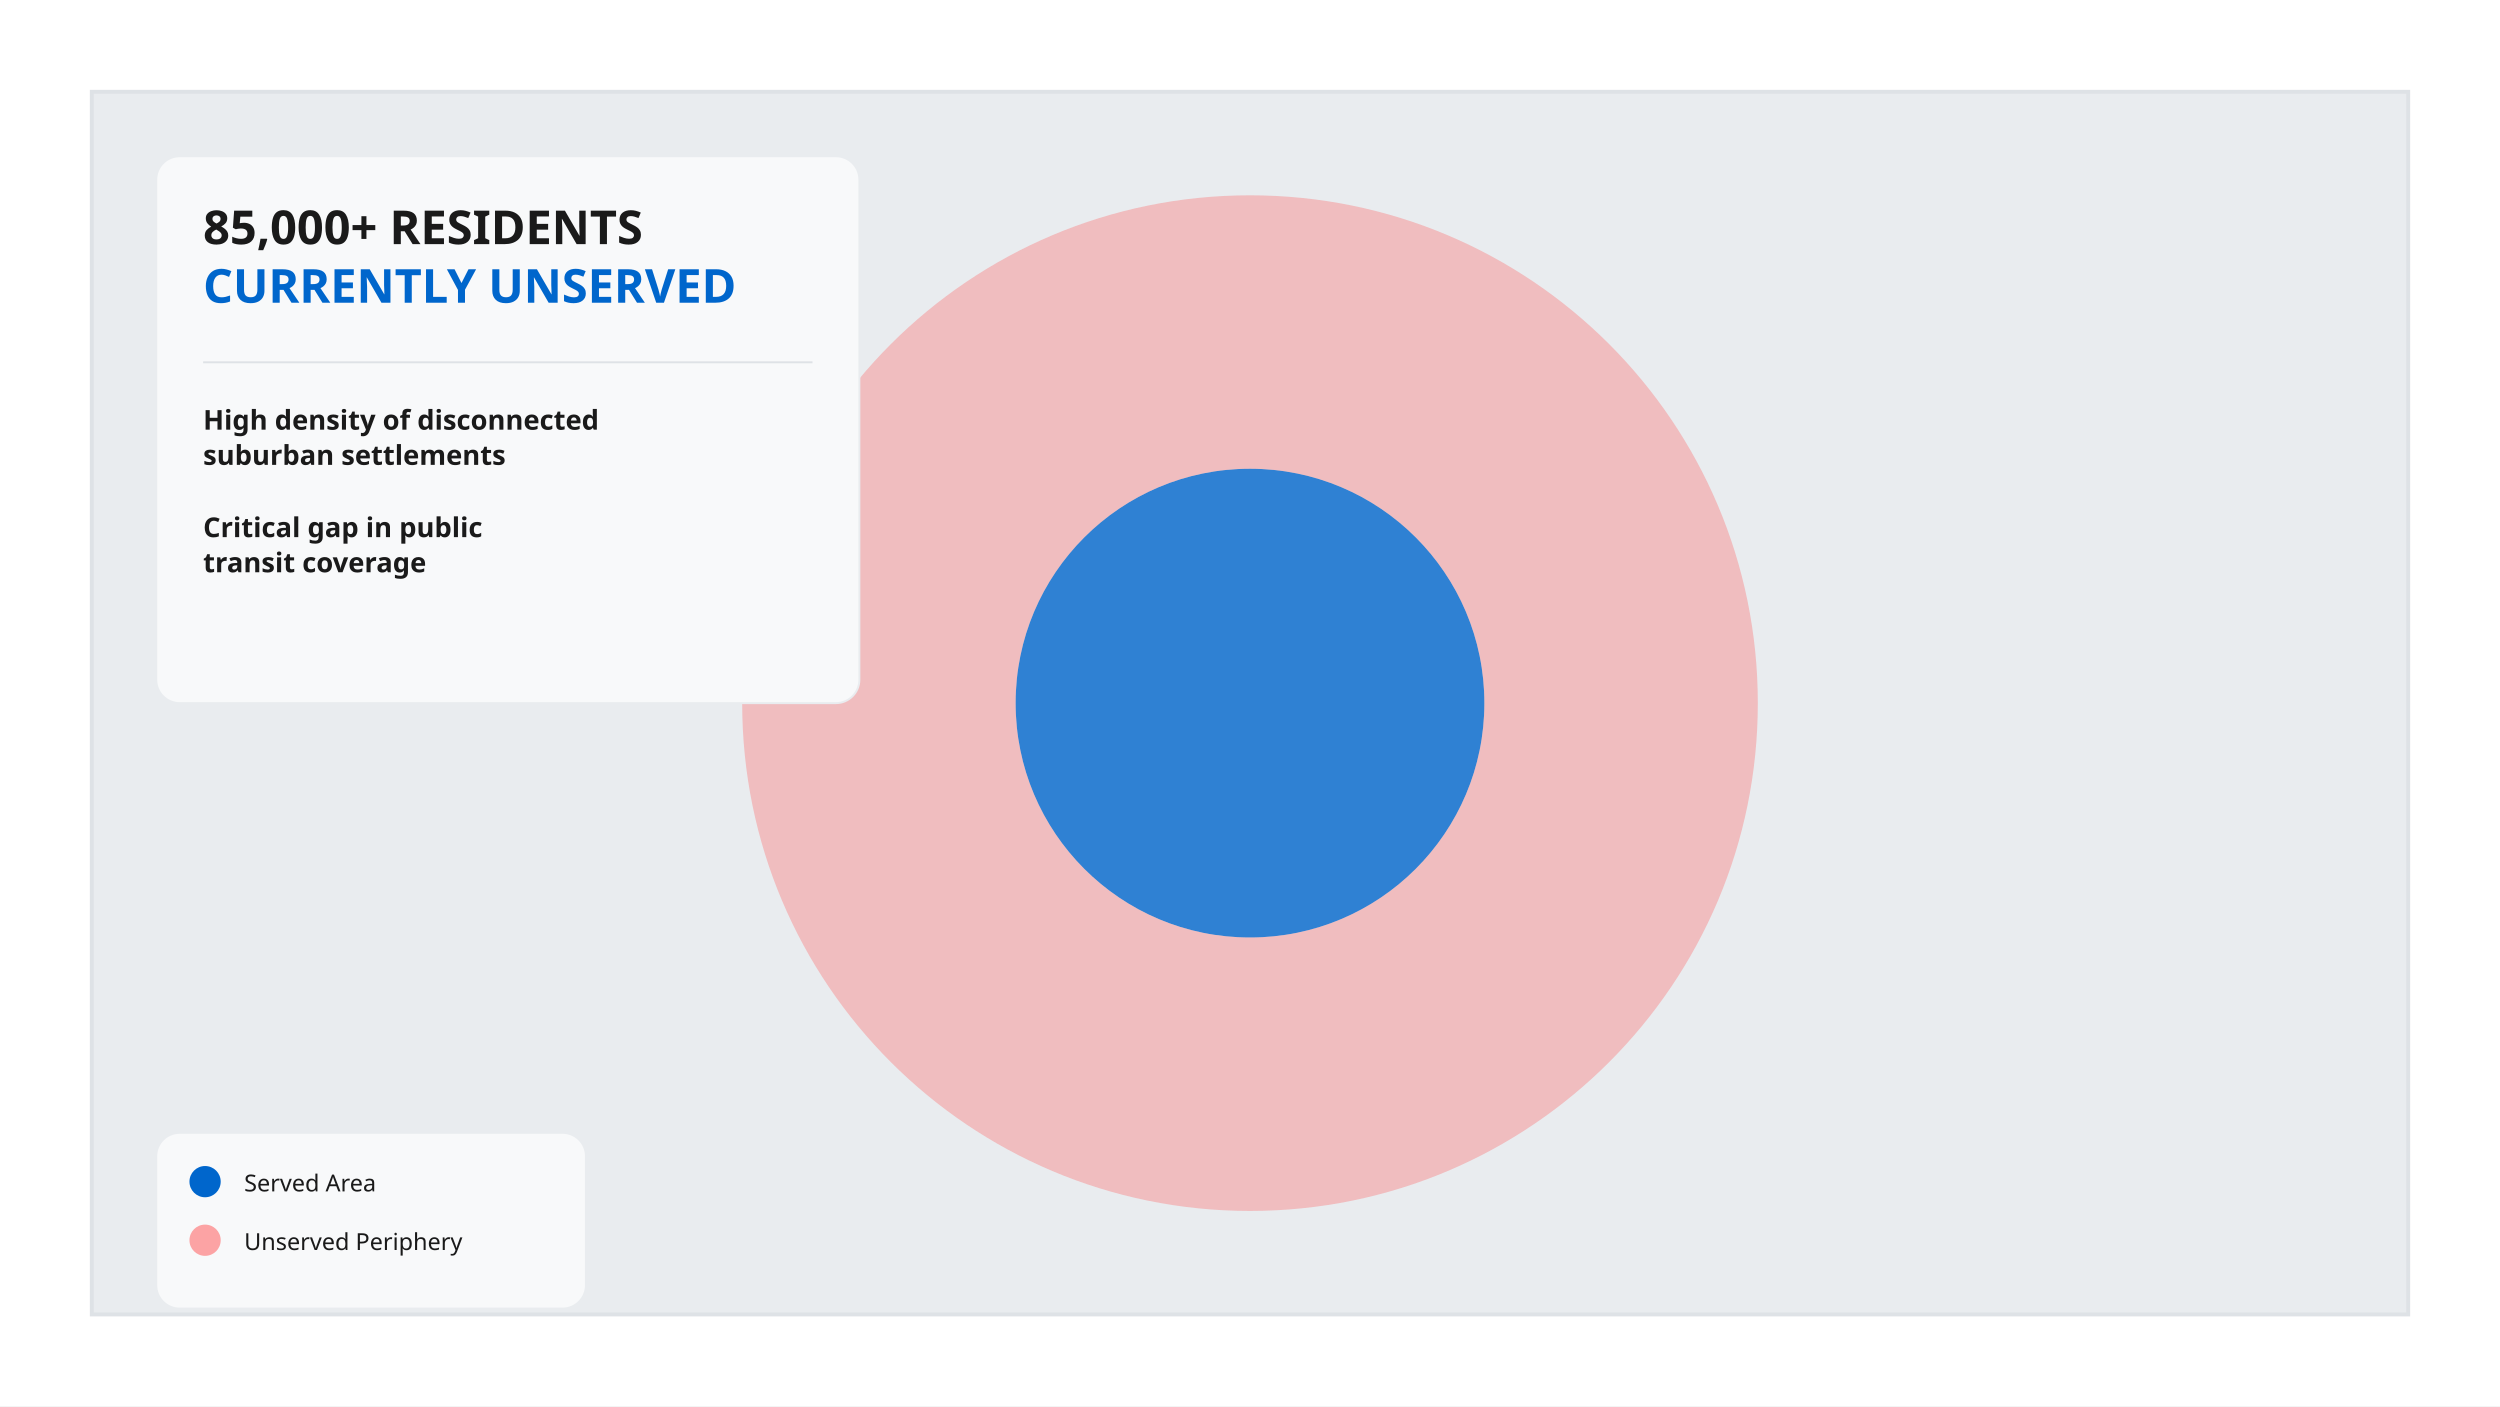
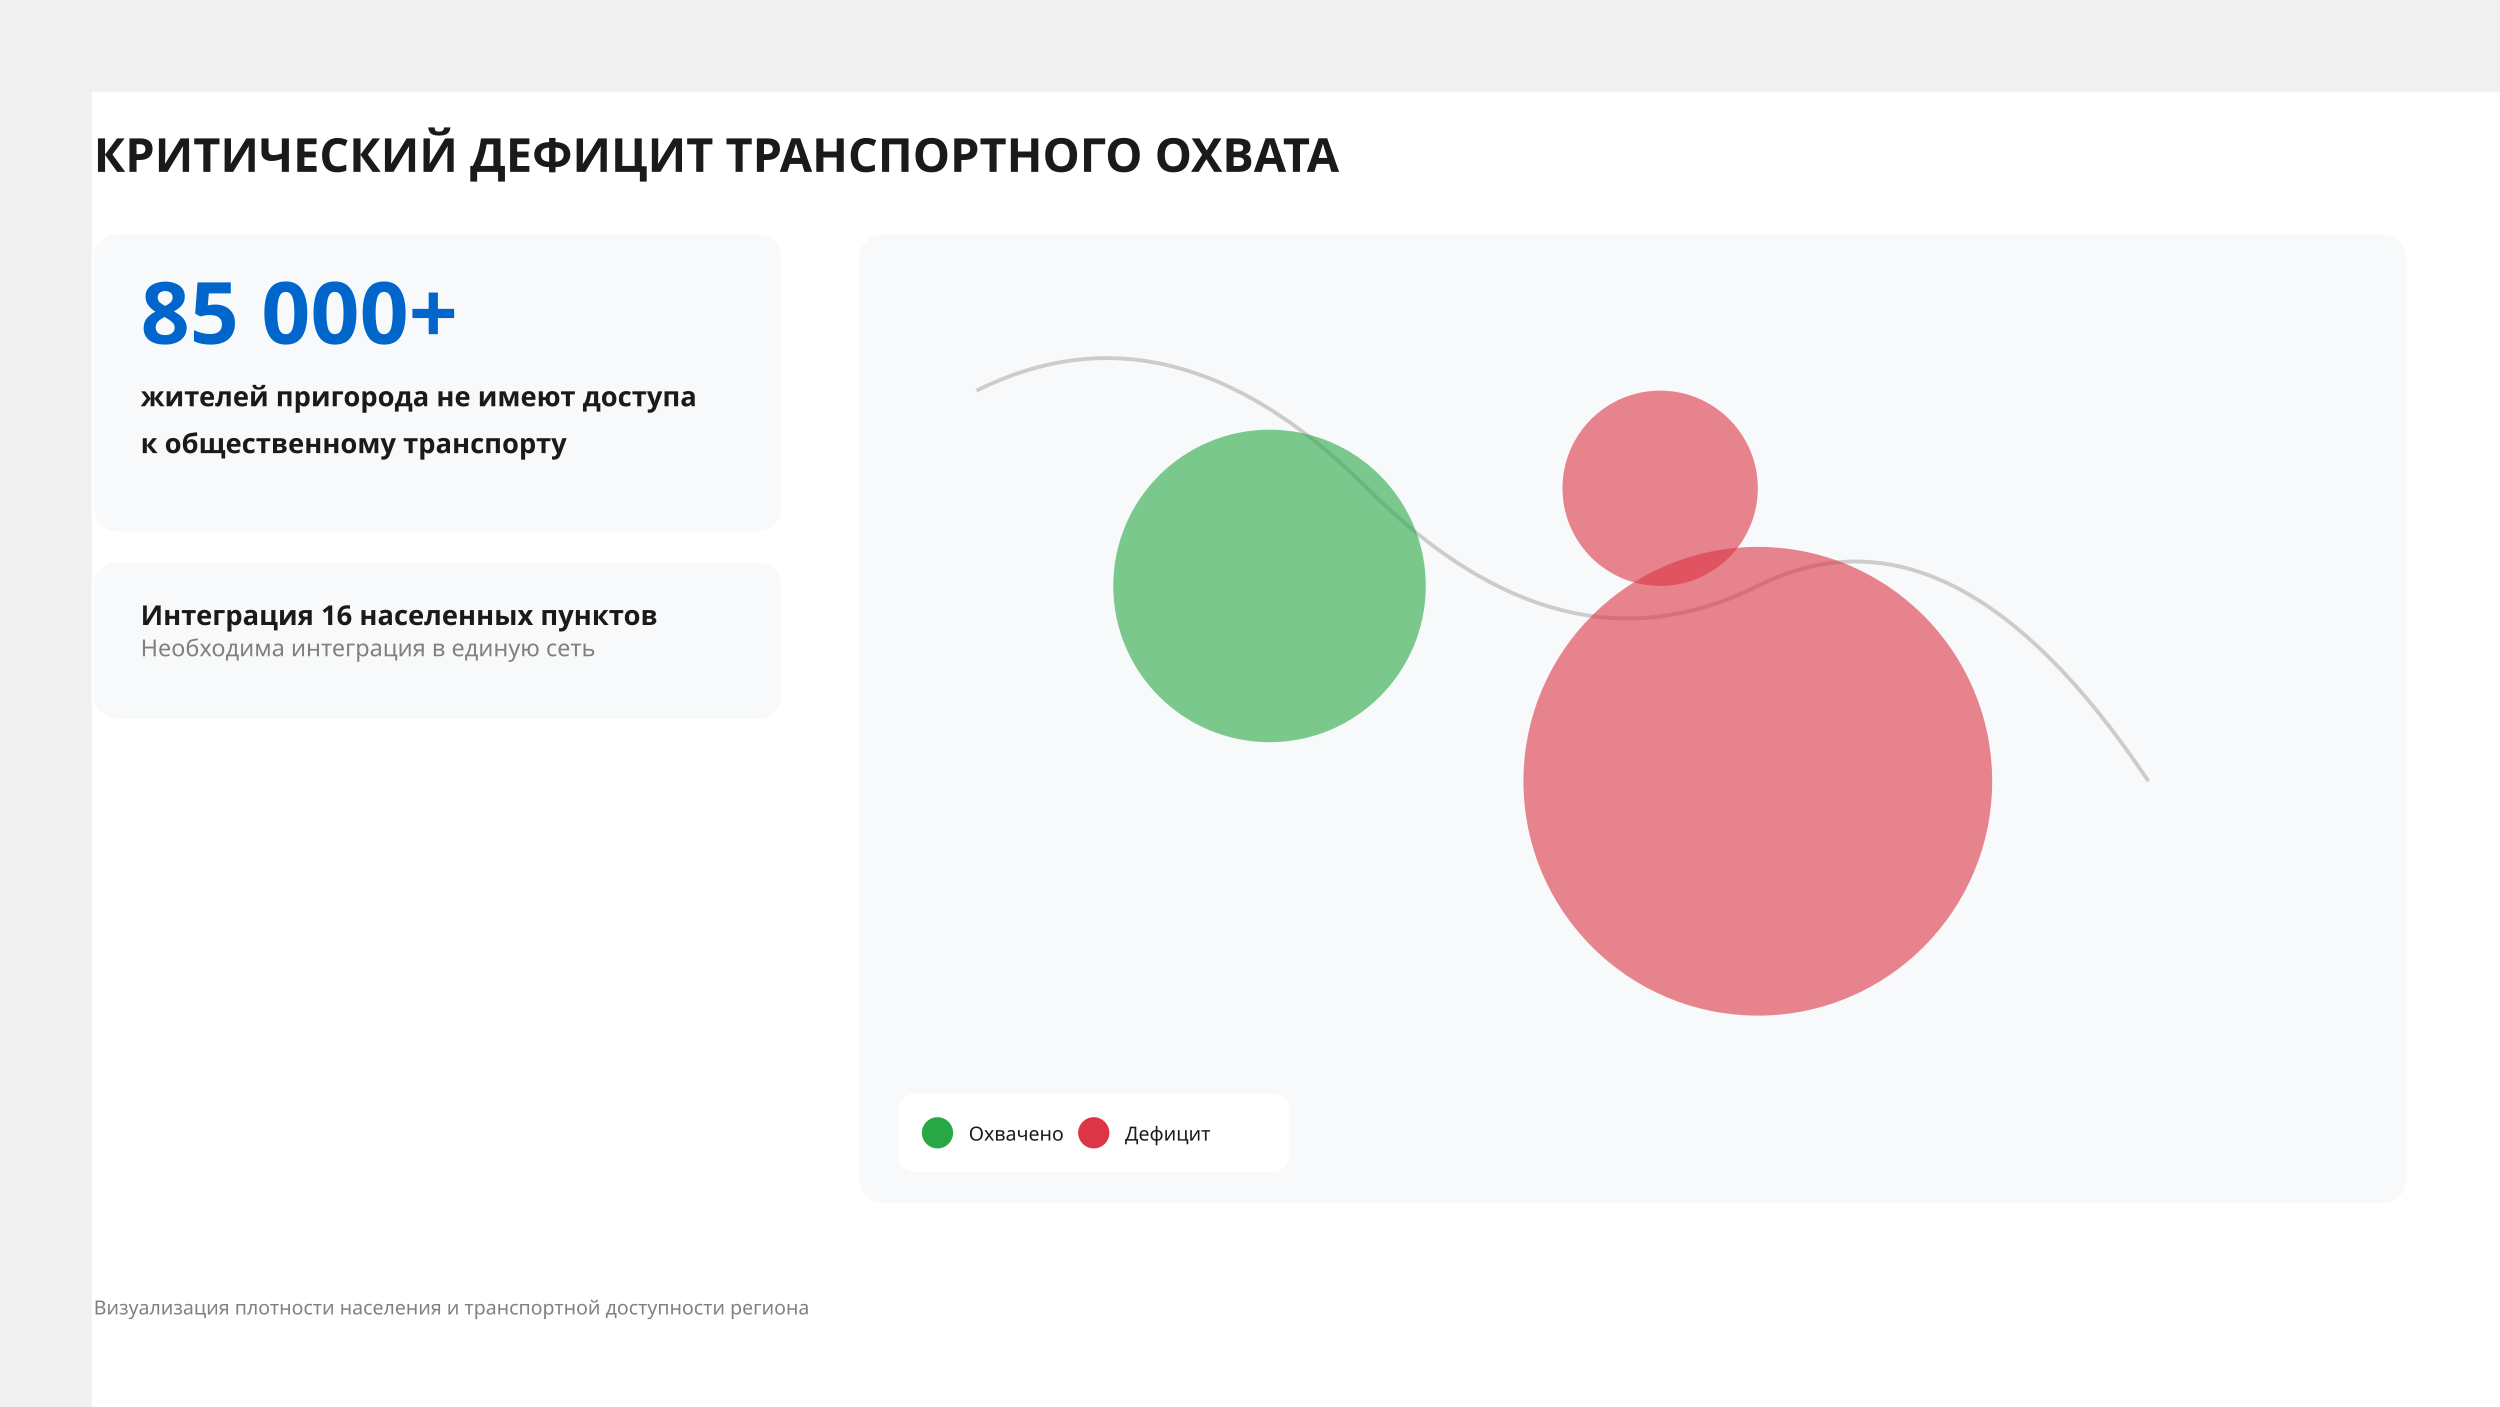
<svg xmlns="http://www.w3.org/2000/svg" viewBox="0 0 1280 720">
-   <rect width="1280" height="720" fill="#FFFFFF" />
-   <path d="M47 47 H1233 V673 H47 Z" fill="#E9ECEF" stroke="#DEE2E6" stroke-width="2" />
-   <circle cx="640" cy="360" r="120" fill="#0066CC" opacity="0.8" />
-   <path d="M640 100 A260 260 0 1 0 640 620 A260 260 0 1 0 640 100 Z M640 240 A120 120 0 1 1 640 480 A120 120 0 1 1 640 240 Z" fill="#FF4D4D" opacity="0.3" />
-   <rect x="80" y="80" width="360" height="280" rx="12" ry="12" fill="#F8F9FA" stroke="#E9ECEF" stroke-width="1" />
-   <text x="104" y="125" font-family="Google Sans" font-size="24" font-weight="bold" fill="#1A1A1A">85,000+ RESIDENTS</text>
-   <text x="104" y="155" font-family="Google Sans" font-size="24" font-weight="bold" fill="#0066CC">CURRENTLY UNSERVED</text>
-   <rect x="104" y="185" width="312" height="1" fill="#DEE2E6" />
-   <text x="104" y="220" font-family="Google Sans" font-size="14" font-weight="bold" fill="#1A1A1A">High density of disconnected</text>
-   <text x="104" y="238" font-family="Google Sans" font-size="14" font-weight="bold" fill="#1A1A1A">suburban settlements</text>
-   <text x="104" y="275" font-family="Google Sans" font-size="14" font-weight="bold" fill="#1A1A1A">Critical gap in public</text>
-   <text x="104" y="293" font-family="Google Sans" font-size="14" font-weight="bold" fill="#1A1A1A">transit coverage</text>
-   <rect x="80" y="580" width="220" height="90" rx="12" ry="12" fill="#F8F9FA" stroke="#E9ECEF" stroke-width="1" />
-   <circle cx="105" cy="605" r="8" fill="#0066CC" />
-   <text x="125" y="610" font-family="Google Sans" font-size="12" fill="#1A1A1A">Served Area</text>
-   <circle cx="105" cy="635" r="8" fill="#FF4D4D" opacity="0.5" />
-   <text x="125" y="640" font-family="Google Sans" font-size="12" fill="#1A1A1A">Unserved Periphery</text>
+   <rect width="1280" height="720" fill="#FFFFFF" x="47" y="47" />
+   <text x="48" y="88" font-family="Google Sans" font-size="24" font-weight="bold" fill="#1A1A1A">КРИТИЧЕСКИЙ ДЕФИЦИТ ТРАНСПОРТНОГО ОХВАТА</text>
+   <rect x="48" y="120" width="352" height="152" rx="12" fill="#F8F9FA" ry="12" />
+   <text x="72" y="176" font-family="Google Sans" font-size="44" font-weight="bold" fill="#0066CC">85 000+</text>
+   <text x="72" y="208" font-family="Google Sans" font-size="14" font-weight="bold" fill="#1A1A1A">жителей пригорода не имеют доступа</text>
+   <text x="72" y="232" font-family="Google Sans" font-size="14" font-weight="bold" fill="#1A1A1A">к общественному транспорту</text>
+   <rect x="48" y="288" width="352" height="80" rx="12" fill="#F8F9FA" ry="12" />
+   <text x="72" y="320" font-family="Google Sans" font-size="14" font-weight="bold" fill="#1A1A1A">Интеграция 16 населенных пунктов</text>
+   <text x="72" y="336" font-family="Google Sans" font-size="12" fill="#808080">Необходима интеграция в единую сеть</text>
+   <rect x="440" y="120" width="792" height="496" rx="12" fill="#F8F9FA" ry="12" />
+   <path d="M500 200 Q 600 150 700 250 T 900 300 T 1100 400" stroke="#CCCCCC" stroke-width="2" fill="none" />
+   <circle cx="650" cy="300" r="80" fill="#28A745" fill-opacity="0.6" />
+   <circle cx="900" cy="400" r="120" fill="#DC3545" fill-opacity="0.6" />
+   <circle cx="850" cy="250" r="50" fill="#DC3545" fill-opacity="0.6" />
+   <rect x="460.0" y="560.0" width="200.0" height="40.0" rx="8" fill="#FFFFFF" />
+   <circle cx="480" cy="580" r="8" fill="#28A745" />
+   <text x="496" y="584" font-family="Google Sans" font-size="10" fill="#1A1A1A">Охвачено</text>
+   <circle cx="560" cy="580" r="8" fill="#DC3545" />
+   <text x="576" y="584" font-family="Google Sans" font-size="10" fill="#1A1A1A">Дефицит</text>
+   <text x="48" y="673" font-family="Google Sans" font-size="10" fill="#808080">Визуализация плотности населения и транспортной доступности региона</text>
</svg>
